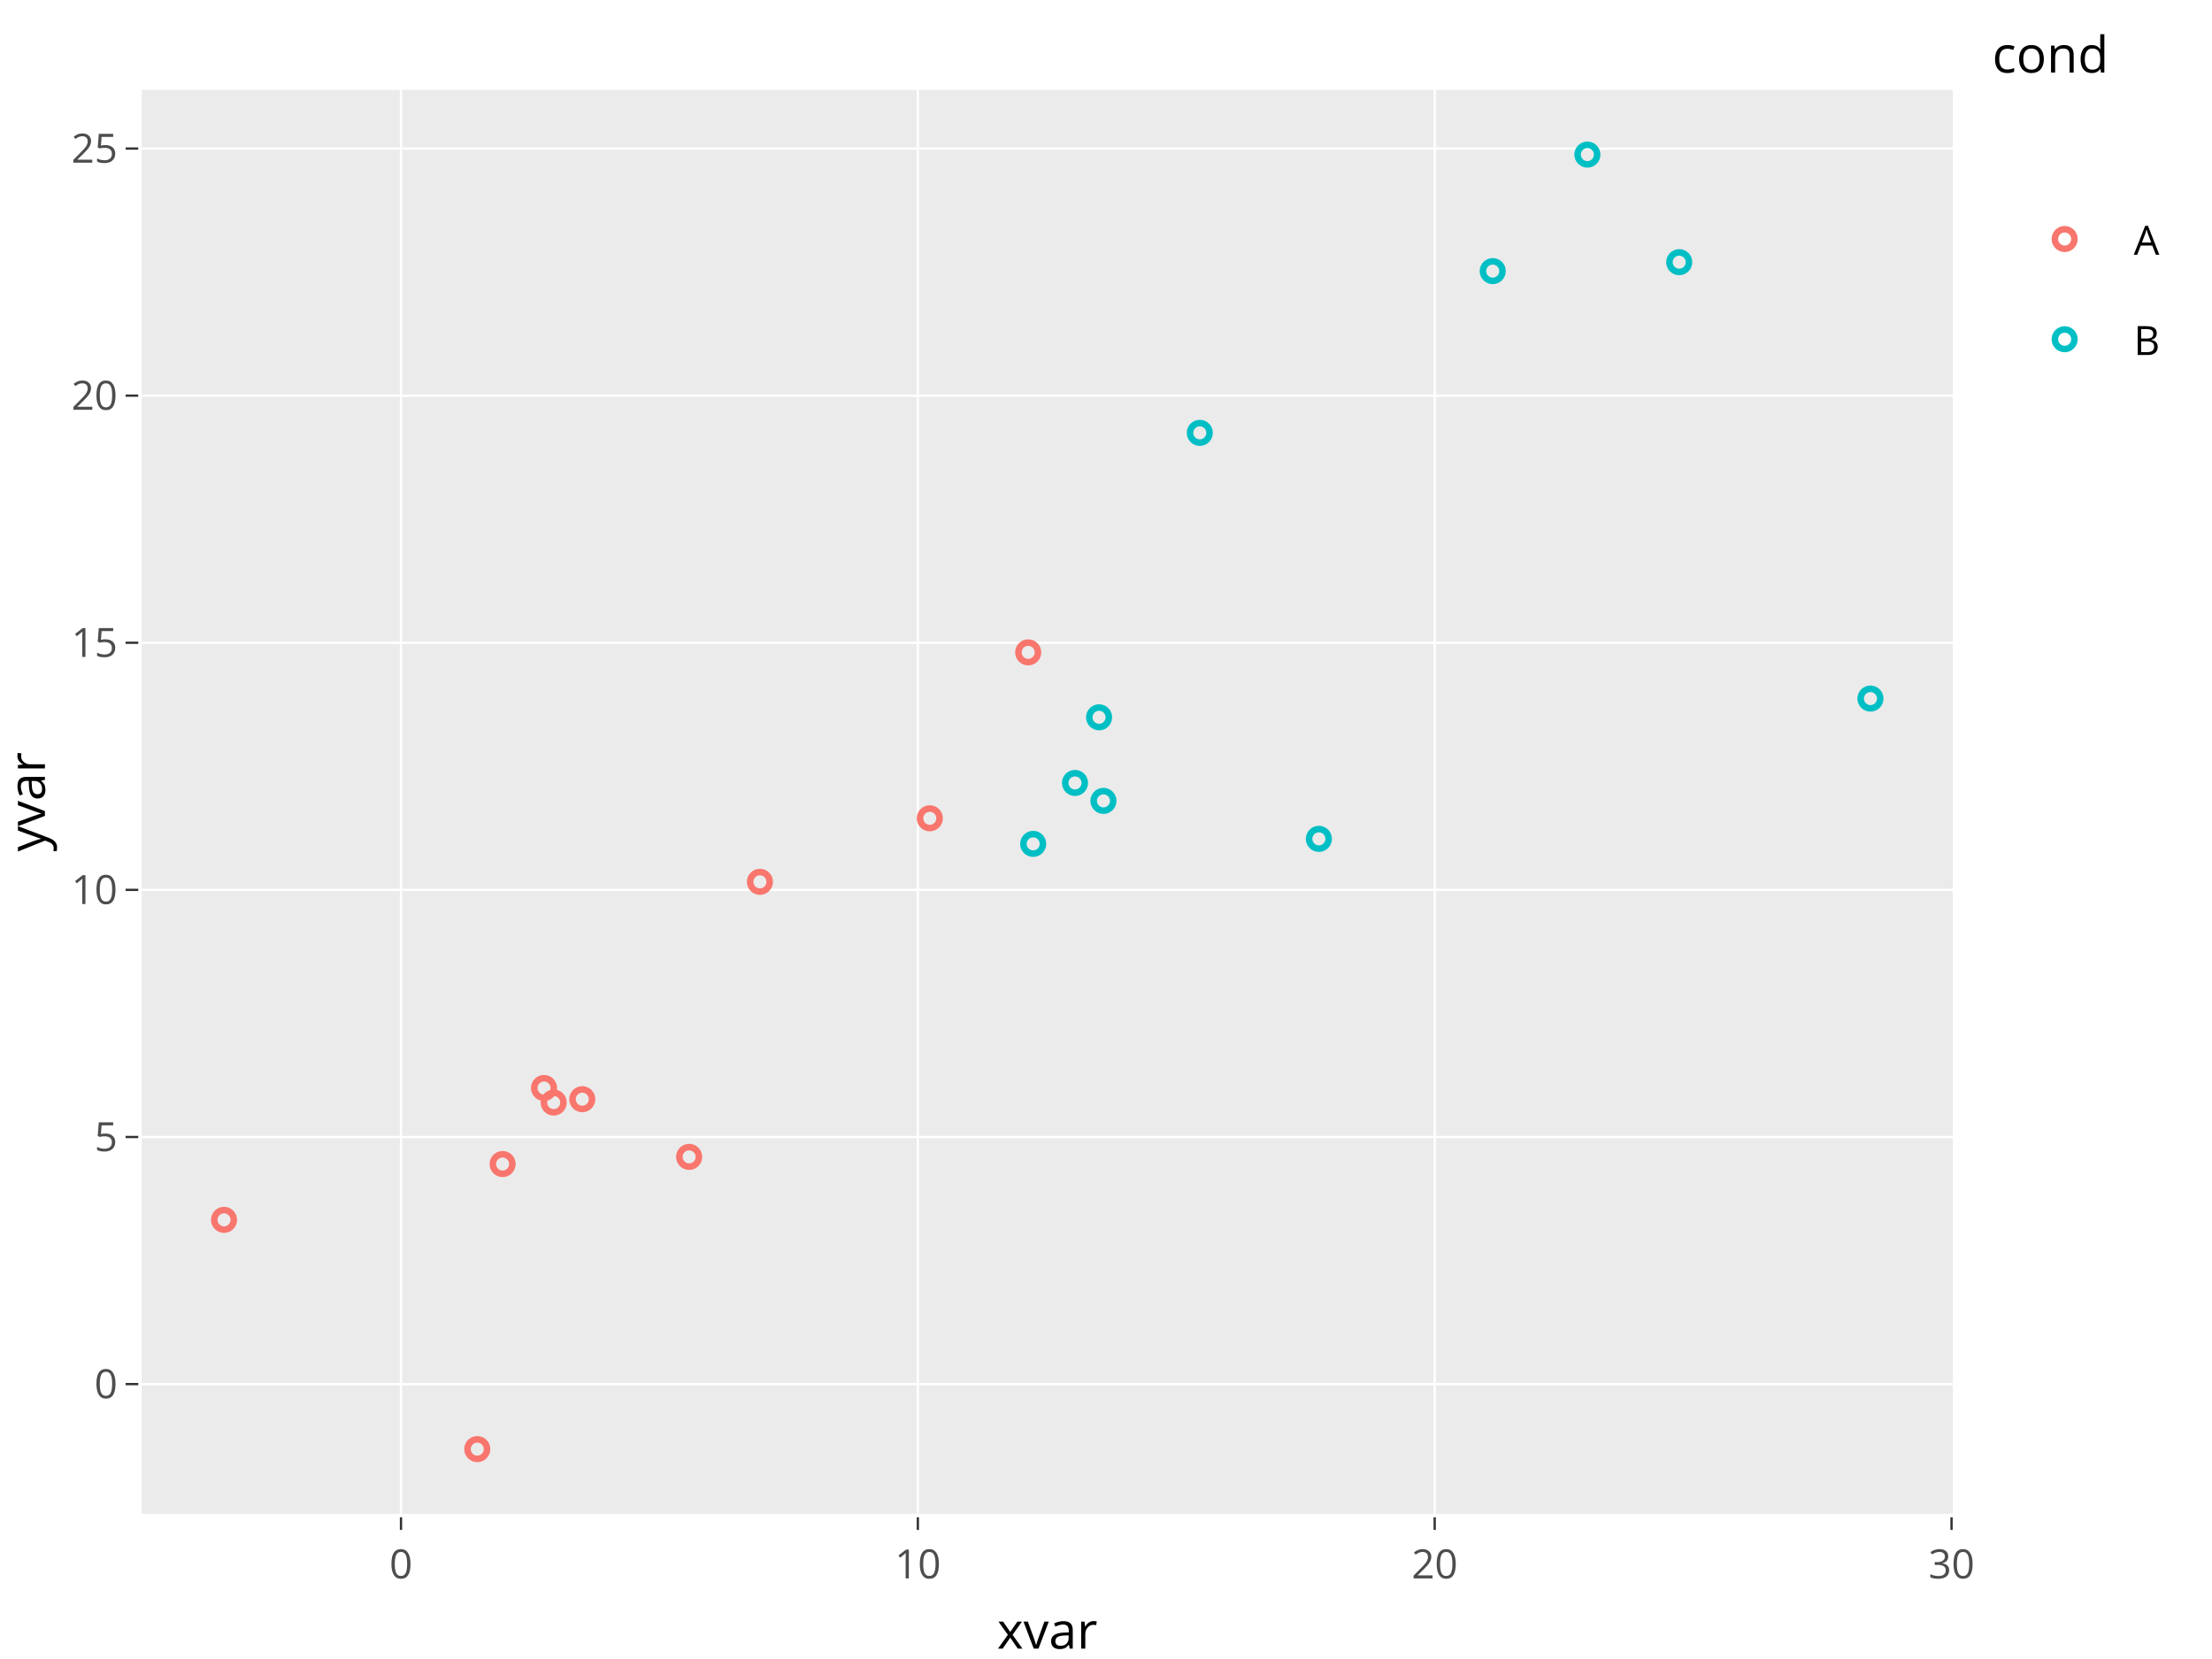
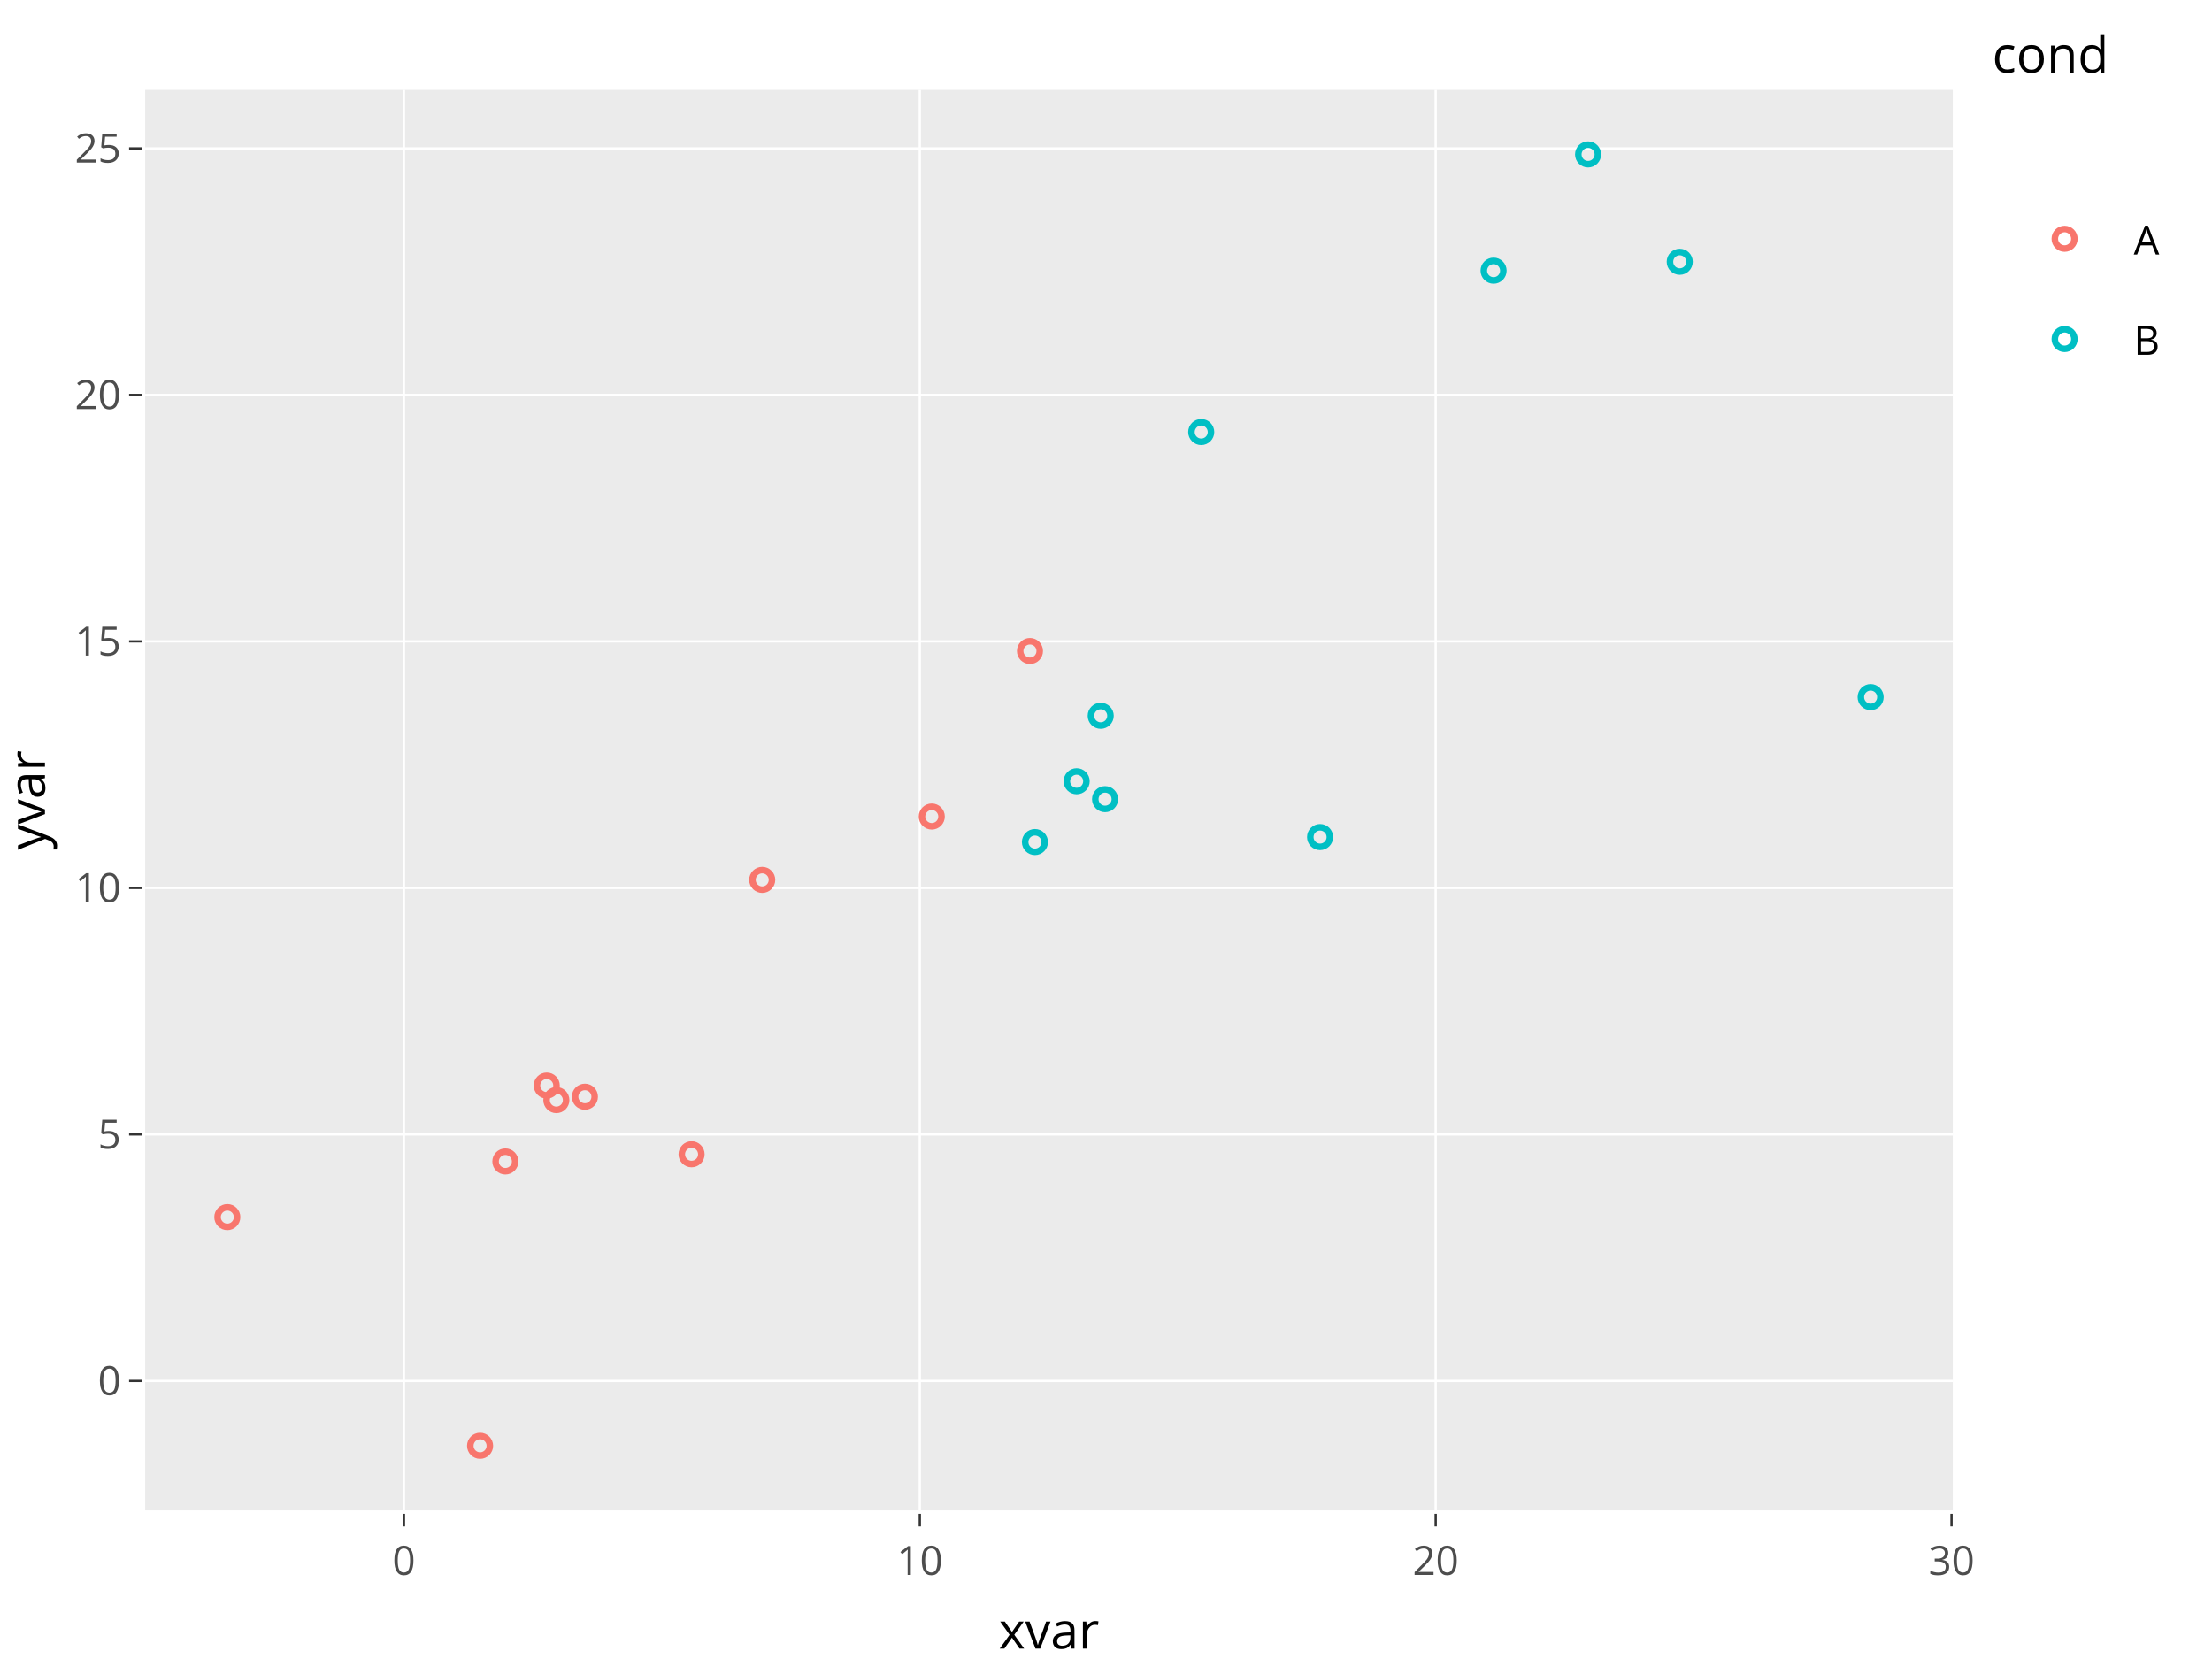
<svg xmlns="http://www.w3.org/2000/svg" class="main-svg" width="640" height="480" viewBox="0 0 640 480">
  <rect x="0" y="0" width="640" height="480" style="fill: rgb(255, 255, 255); fill-opacity: 1;" />
  <defs id="defs-">
    <g class="clips">
      <clipPath id="clipxyplot" class="plotclip">
-         <rect width="524" height="412" />
+         <rect width="523" height="411" />
      </clipPath>
      <clipPath class="axesclip" id="clipx">
-         <rect x="41" y="0" width="524" height="480" />
+         <rect x="42" y="0" width="523" height="480" />
      </clipPath>
      <clipPath class="axesclip" id="clipy">
-         <rect x="0" y="26" width="640" height="412" />
+         <rect x="0" y="26" width="640" height="411" />
      </clipPath>
      <clipPath class="axesclip" id="clipxy">
-         <rect x="41" y="26" width="524" height="412" />
+         <rect x="42" y="26" width="523" height="411" />
      </clipPath>
    </g>
    <g class="gradients" />
  </defs>
  <g class="bglayer">
-     <rect class="bg" x="41" y="26" width="524" height="412" style="fill: rgb(235, 235, 235); fill-opacity: 1; stroke-width: 0;" />
+     <rect class="bg" x="42" y="26" width="523" height="411" style="fill: rgb(235, 235, 235); fill-opacity: 1; stroke-width: 0;" />
  </g>
  <g class="layer-below">
    <g class="imagelayer" />
    <g class="shapelayer" />
  </g>
  <g class="cartesianlayer">
    <g class="subplot xy">
      <g class="layer-subplot">
        <g class="shapelayer" />
        <g class="imagelayer" />
      </g>
      <g class="gridlayer">
        <g class="x">
-           <path class="xgrid crisp" transform="translate(116.02,0)" d="M0,26v412" style="stroke: rgb(255, 255, 255); stroke-opacity: 1; stroke-width: 0.664px;" />
-           <path class="xgrid crisp" transform="translate(265.56,0)" d="M0,26v412" style="stroke: rgb(255, 255, 255); stroke-opacity: 1; stroke-width: 0.664px;" />
-           <path class="xgrid crisp" transform="translate(415.1,0)" d="M0,26v412" style="stroke: rgb(255, 255, 255); stroke-opacity: 1; stroke-width: 0.664px;" />
+           <path class="xgrid crisp" transform="translate(116.87,0)" d="M0,26v411" style="stroke: rgb(255, 255, 255); stroke-opacity: 1; stroke-width: 0.664px;" />
+           <path class="xgrid crisp" transform="translate(266.13,0)" d="M0,26v411" style="stroke: rgb(255, 255, 255); stroke-opacity: 1; stroke-width: 0.664px;" />
+           <path class="xgrid crisp" transform="translate(415.39,0)" d="M0,26v411" style="stroke: rgb(255, 255, 255); stroke-opacity: 1; stroke-width: 0.664px;" />
        </g>
        <g class="y">
-           <path class="ygrid crisp" transform="translate(0,400.46)" d="M41,0h524" style="stroke: rgb(255, 255, 255); stroke-opacity: 1; stroke-width: 0.664px;" />
-           <path class="ygrid crisp" transform="translate(0,328.97)" d="M41,0h524" style="stroke: rgb(255, 255, 255); stroke-opacity: 1; stroke-width: 0.664px;" />
-           <path class="ygrid crisp" transform="translate(0,257.47)" d="M41,0h524" style="stroke: rgb(255, 255, 255); stroke-opacity: 1; stroke-width: 0.664px;" />
-           <path class="ygrid crisp" transform="translate(0,185.97)" d="M41,0h524" style="stroke: rgb(255, 255, 255); stroke-opacity: 1; stroke-width: 0.664px;" />
-           <path class="ygrid crisp" transform="translate(0,114.47)" d="M41,0h524" style="stroke: rgb(255, 255, 255); stroke-opacity: 1; stroke-width: 0.664px;" />
-           <path class="ygrid crisp" transform="translate(0,42.98)" d="M41,0h524" style="stroke: rgb(255, 255, 255); stroke-opacity: 1; stroke-width: 0.664px;" />
+           <path class="ygrid crisp" transform="translate(0,399.55)" d="M42,0h523" style="stroke: rgb(255, 255, 255); stroke-opacity: 1; stroke-width: 0.664px;" />
+           <path class="ygrid crisp" transform="translate(0,328.23)" d="M42,0h523" style="stroke: rgb(255, 255, 255); stroke-opacity: 1; stroke-width: 0.664px;" />
+           <path class="ygrid crisp" transform="translate(0,256.91)" d="M42,0h523" style="stroke: rgb(255, 255, 255); stroke-opacity: 1; stroke-width: 0.664px;" />
+           <path class="ygrid crisp" transform="translate(0,185.58)" d="M42,0h523" style="stroke: rgb(255, 255, 255); stroke-opacity: 1; stroke-width: 0.664px;" />
+           <path class="ygrid crisp" transform="translate(0,114.26)" d="M42,0h523" style="stroke: rgb(255, 255, 255); stroke-opacity: 1; stroke-width: 0.664px;" />
+           <path class="ygrid crisp" transform="translate(0,42.94)" d="M42,0h523" style="stroke: rgb(255, 255, 255); stroke-opacity: 1; stroke-width: 0.664px;" />
        </g>
      </g>
      <g class="zerolinelayer" />
      <path class="xlines-below" />
      <path class="ylines-below" />
      <g class="overlines-below" />
      <g class="xaxislayer-below" />
      <g class="yaxislayer-below" />
      <g class="overaxes-below" />
-       <g class="plot" transform="translate(41, 26)" clip-path="url(#clipxyplot)">
+       <g class="plot" transform="translate(42, 26)" clip-path="url(#clipxyplot)">
        <g class="scatterlayer mlayer">
          <g class="trace scatter trace-vdiffr-plotly-1" style="stroke-miterlimit: 2; opacity: 1;">
            <g class="fills" />
            <g class="errorbars" />
            <g class="lines" />
            <g class="points">
-               <path class="point" transform="translate(97.09,393.27)" d="M2.83,0A2.83,2.83 0 1,1 0,-2.83A2.83,2.83 0 0,1 2.83,0Z" style="opacity: 1; stroke: rgb(248, 118, 109); stroke-opacity: 1; stroke-width: 1.89px; fill: none;" />
-               <path class="point" transform="translate(23.82,326.94)" d="M2.83,0A2.83,2.83 0 1,1 0,-2.83A2.83,2.83 0 0,1 2.83,0Z" style="opacity: 1; stroke: rgb(248, 118, 109); stroke-opacity: 1; stroke-width: 1.89px; fill: none;" />
-               <path class="point" transform="translate(104.42,310.8)" d="M2.83,0A2.83,2.83 0 1,1 0,-2.83A2.83,2.83 0 0,1 2.83,0Z" style="opacity: 1; stroke: rgb(248, 118, 109); stroke-opacity: 1; stroke-width: 1.89px; fill: none;" />
-               <path class="point" transform="translate(158.39,308.72)" d="M2.83,0A2.83,2.83 0 1,1 0,-2.83A2.83,2.83 0 0,1 2.83,0Z" style="opacity: 1; stroke: rgb(248, 118, 109); stroke-opacity: 1; stroke-width: 1.89px; fill: none;" />
-               <path class="point" transform="translate(119.2,293)" d="M2.83,0A2.83,2.83 0 1,1 0,-2.83A2.83,2.83 0 0,1 2.83,0Z" style="opacity: 1; stroke: rgb(248, 118, 109); stroke-opacity: 1; stroke-width: 1.89px; fill: none;" />
-               <path class="point" transform="translate(116.41,288.79)" d="M2.83,0A2.83,2.83 0 1,1 0,-2.83A2.83,2.83 0 0,1 2.83,0Z" style="opacity: 1; stroke: rgb(248, 118, 109); stroke-opacity: 1; stroke-width: 1.89px; fill: none;" />
-               <path class="point" transform="translate(127.47,292.03)" d="M2.83,0A2.83,2.83 0 1,1 0,-2.83A2.83,2.83 0 0,1 2.83,0Z" style="opacity: 1; stroke: rgb(248, 118, 109); stroke-opacity: 1; stroke-width: 1.89px; fill: none;" />
-               <path class="point" transform="translate(178.87,229.14)" d="M2.83,0A2.83,2.83 0 1,1 0,-2.83A2.83,2.83 0 0,1 2.83,0Z" style="opacity: 1; stroke: rgb(248, 118, 109); stroke-opacity: 1; stroke-width: 1.89px; fill: none;" />
-               <path class="point" transform="translate(256.49,162.75)" d="M2.83,0A2.83,2.83 0 1,1 0,-2.83A2.83,2.83 0 0,1 2.83,0Z" style="opacity: 1; stroke: rgb(248, 118, 109); stroke-opacity: 1; stroke-width: 1.89px; fill: none;" />
-               <path class="point" transform="translate(228.02,210.76)" d="M2.83,0A2.83,2.83 0 1,1 0,-2.83A2.83,2.83 0 0,1 2.83,0Z" style="opacity: 1; stroke: rgb(248, 118, 109); stroke-opacity: 1; stroke-width: 1.89px; fill: none;" />
+               <path class="point" transform="translate(96.9,392.32)" d="M2.83,0A2.83,2.83 0 1,1 0,-2.83A2.83,2.83 0 0,1 2.83,0Z" style="opacity: 1; stroke: rgb(248, 118, 109); stroke-opacity: 1; stroke-width: 1.89px; fill: none;" />
+               <path class="point" transform="translate(23.77,326.15)" d="M2.83,0A2.83,2.83 0 1,1 0,-2.83A2.83,2.83 0 0,1 2.83,0Z" style="opacity: 1; stroke: rgb(248, 118, 109); stroke-opacity: 1; stroke-width: 1.89px; fill: none;" />
+               <path class="point" transform="translate(104.22,310.05)" d="M2.83,0A2.83,2.83 0 1,1 0,-2.83A2.83,2.83 0 0,1 2.83,0Z" style="opacity: 1; stroke: rgb(248, 118, 109); stroke-opacity: 1; stroke-width: 1.89px; fill: none;" />
+               <path class="point" transform="translate(158.09,307.97)" d="M2.83,0A2.83,2.83 0 1,1 0,-2.83A2.83,2.83 0 0,1 2.83,0Z" style="opacity: 1; stroke: rgb(248, 118, 109); stroke-opacity: 1; stroke-width: 1.89px; fill: none;" />
+               <path class="point" transform="translate(118.97,292.29)" d="M2.83,0A2.83,2.83 0 1,1 0,-2.83A2.83,2.83 0 0,1 2.83,0Z" style="opacity: 1; stroke: rgb(248, 118, 109); stroke-opacity: 1; stroke-width: 1.89px; fill: none;" />
+               <path class="point" transform="translate(116.19,288.09)" d="M2.83,0A2.83,2.83 0 1,1 0,-2.83A2.83,2.83 0 0,1 2.83,0Z" style="opacity: 1; stroke: rgb(248, 118, 109); stroke-opacity: 1; stroke-width: 1.89px; fill: none;" />
+               <path class="point" transform="translate(127.23,291.32)" d="M2.83,0A2.83,2.83 0 1,1 0,-2.83A2.83,2.83 0 0,1 2.83,0Z" style="opacity: 1; stroke: rgb(248, 118, 109); stroke-opacity: 1; stroke-width: 1.89px; fill: none;" />
+               <path class="point" transform="translate(178.53,228.58)" d="M2.83,0A2.83,2.83 0 1,1 0,-2.83A2.83,2.83 0 0,1 2.83,0Z" style="opacity: 1; stroke: rgb(248, 118, 109); stroke-opacity: 1; stroke-width: 1.89px; fill: none;" />
+               <path class="point" transform="translate(256,162.36)" d="M2.83,0A2.83,2.83 0 1,1 0,-2.83A2.83,2.83 0 0,1 2.83,0Z" style="opacity: 1; stroke: rgb(248, 118, 109); stroke-opacity: 1; stroke-width: 1.89px; fill: none;" />
+               <path class="point" transform="translate(227.59,210.25)" d="M2.83,0A2.83,2.83 0 1,1 0,-2.83A2.83,2.83 0 0,1 2.83,0Z" style="opacity: 1; stroke: rgb(248, 118, 109); stroke-opacity: 1; stroke-width: 1.89px; fill: none;" />
            </g>
            <g class="text" />
          </g>
          <g class="trace scatter trace-vdiffr-plotly-2" style="stroke-miterlimit: 2; opacity: 1;">
            <g class="fills" />
            <g class="errorbars" />
            <g class="lines" />
            <g class="points">
-               <path class="point" transform="translate(270.03,200.53)" d="M2.83,0A2.83,2.83 0 1,1 0,-2.83A2.83,2.83 0 0,1 2.83,0Z" style="opacity: 1; stroke: rgb(0, 191, 196); stroke-opacity: 1; stroke-width: 1.89px; fill: none;" />
-               <path class="point" transform="translate(257.93,218.16)" d="M2.83,0A2.83,2.83 0 1,1 0,-2.83A2.83,2.83 0 0,1 2.83,0Z" style="opacity: 1; stroke: rgb(0, 191, 196); stroke-opacity: 1; stroke-width: 1.89px; fill: none;" />
-               <path class="point" transform="translate(277,181.54)" d="M2.83,0A2.83,2.83 0 1,1 0,-2.83A2.83,2.83 0 0,1 2.83,0Z" style="opacity: 1; stroke: rgb(0, 191, 196); stroke-opacity: 1; stroke-width: 1.89px; fill: none;" />
-               <path class="point" transform="translate(278.26,205.72)" d="M2.83,0A2.83,2.83 0 1,1 0,-2.83A2.83,2.83 0 0,1 2.83,0Z" style="opacity: 1; stroke: rgb(0, 191, 196); stroke-opacity: 1; stroke-width: 1.89px; fill: none;" />
-               <path class="point" transform="translate(306.14,99.24)" d="M2.83,0A2.83,2.83 0 1,1 0,-2.83A2.83,2.83 0 0,1 2.83,0Z" style="opacity: 1; stroke: rgb(0, 191, 196); stroke-opacity: 1; stroke-width: 1.89px; fill: none;" />
-               <path class="point" transform="translate(500.18,176.12)" d="M2.83,0A2.83,2.83 0 1,1 0,-2.83A2.83,2.83 0 0,1 2.83,0Z" style="opacity: 1; stroke: rgb(0, 191, 196); stroke-opacity: 1; stroke-width: 1.89px; fill: none;" />
-               <path class="point" transform="translate(340.59,216.71)" d="M2.83,0A2.83,2.83 0 1,1 0,-2.83A2.83,2.83 0 0,1 2.83,0Z" style="opacity: 1; stroke: rgb(0, 191, 196); stroke-opacity: 1; stroke-width: 1.89px; fill: none;" />
-               <path class="point" transform="translate(444.85,49.86)" d="M2.83,0A2.83,2.83 0 1,1 0,-2.83A2.83,2.83 0 0,1 2.83,0Z" style="opacity: 1; stroke: rgb(0, 191, 196); stroke-opacity: 1; stroke-width: 1.89px; fill: none;" />
-               <path class="point" transform="translate(418.28,18.73)" d="M2.83,0A2.83,2.83 0 1,1 0,-2.83A2.83,2.83 0 0,1 2.83,0Z" style="opacity: 1; stroke: rgb(0, 191, 196); stroke-opacity: 1; stroke-width: 1.89px; fill: none;" />
-               <path class="point" transform="translate(390.89,52.44)" d="M2.83,0A2.83,2.83 0 1,1 0,-2.83A2.83,2.83 0 0,1 2.83,0Z" style="opacity: 1; stroke: rgb(0, 191, 196); stroke-opacity: 1; stroke-width: 1.89px; fill: none;" />
+               <path class="point" transform="translate(269.51,200.04)" d="M2.83,0A2.83,2.83 0 1,1 0,-2.83A2.83,2.83 0 0,1 2.83,0Z" style="opacity: 1; stroke: rgb(0, 191, 196); stroke-opacity: 1; stroke-width: 1.89px; fill: none;" />
+               <path class="point" transform="translate(257.44,217.63)" d="M2.83,0A2.83,2.83 0 1,1 0,-2.83A2.83,2.83 0 0,1 2.83,0Z" style="opacity: 1; stroke: rgb(0, 191, 196); stroke-opacity: 1; stroke-width: 1.89px; fill: none;" />
+               <path class="point" transform="translate(276.47,181.1)" d="M2.83,0A2.83,2.83 0 1,1 0,-2.83A2.83,2.83 0 0,1 2.83,0Z" style="opacity: 1; stroke: rgb(0, 191, 196); stroke-opacity: 1; stroke-width: 1.89px; fill: none;" />
+               <path class="point" transform="translate(277.73,205.22)" d="M2.83,0A2.83,2.83 0 1,1 0,-2.83A2.83,2.83 0 0,1 2.83,0Z" style="opacity: 1; stroke: rgb(0, 191, 196); stroke-opacity: 1; stroke-width: 1.89px; fill: none;" />
+               <path class="point" transform="translate(305.55,99)" d="M2.83,0A2.83,2.83 0 1,1 0,-2.83A2.83,2.83 0 0,1 2.83,0Z" style="opacity: 1; stroke: rgb(0, 191, 196); stroke-opacity: 1; stroke-width: 1.89px; fill: none;" />
+               <path class="point" transform="translate(499.23,175.7)" d="M2.83,0A2.83,2.83 0 1,1 0,-2.83A2.83,2.83 0 0,1 2.83,0Z" style="opacity: 1; stroke: rgb(0, 191, 196); stroke-opacity: 1; stroke-width: 1.89px; fill: none;" />
+               <path class="point" transform="translate(339.94,216.19)" d="M2.83,0A2.83,2.83 0 1,1 0,-2.83A2.83,2.83 0 0,1 2.83,0Z" style="opacity: 1; stroke: rgb(0, 191, 196); stroke-opacity: 1; stroke-width: 1.89px; fill: none;" />
+               <path class="point" transform="translate(444,49.74)" d="M2.83,0A2.83,2.83 0 1,1 0,-2.83A2.83,2.83 0 0,1 2.83,0Z" style="opacity: 1; stroke: rgb(0, 191, 196); stroke-opacity: 1; stroke-width: 1.89px; fill: none;" />
+               <path class="point" transform="translate(417.48,18.68)" d="M2.83,0A2.83,2.83 0 1,1 0,-2.83A2.83,2.83 0 0,1 2.83,0Z" style="opacity: 1; stroke: rgb(0, 191, 196); stroke-opacity: 1; stroke-width: 1.89px; fill: none;" />
+               <path class="point" transform="translate(390.14,52.31)" d="M2.83,0A2.83,2.83 0 1,1 0,-2.83A2.83,2.83 0 0,1 2.83,0Z" style="opacity: 1; stroke: rgb(0, 191, 196); stroke-opacity: 1; stroke-width: 1.89px; fill: none;" />
            </g>
            <g class="text" />
          </g>
        </g>
      </g>
      <g class="overplot" />
      <path class="xlines-above crisp" d="" style="fill: none; stroke-width: 1px; stroke: rgb(0, 0, 0); stroke-opacity: 0;" />
      <path class="ylines-above crisp" d="" style="fill: none; stroke-width: 1px; stroke: rgb(0, 0, 0); stroke-opacity: 0;" />
      <g class="overlines-above" />
      <g class="xaxislayer-above">
-         <path class="xtick ticks crisp" d="M0,439v3.653" transform="translate(116.02,0)" style="stroke: rgb(51, 51, 51); stroke-opacity: 1; stroke-width: 0.664px;" />
-         <path class="xtick ticks crisp" d="M0,439v3.653" transform="translate(265.56,0)" style="stroke: rgb(51, 51, 51); stroke-opacity: 1; stroke-width: 0.664px;" />
-         <path class="xtick ticks crisp" d="M0,439v3.653" transform="translate(415.1,0)" style="stroke: rgb(51, 51, 51); stroke-opacity: 1; stroke-width: 0.664px;" />
-         <path class="xtick ticks crisp" d="M0,439v3.653" transform="translate(564.64,0)" style="stroke: rgb(51, 51, 51); stroke-opacity: 1; stroke-width: 0.664px;" />
-         <g class="xtick">
-           <text text-anchor="middle" x="0" y="456.68" transform="translate(116.02,0)" style="font-family: 'Open Sans', verdana, arial, sans-serif; font-size: 11.69px; fill: rgb(77, 77, 77); fill-opacity: 1; white-space: pre;">0</text>
-         </g>
-         <g class="xtick">
-           <text text-anchor="middle" x="0" y="456.68" transform="translate(265.56,0)" style="font-family: 'Open Sans', verdana, arial, sans-serif; font-size: 11.69px; fill: rgb(77, 77, 77); fill-opacity: 1; white-space: pre;">10</text>
-         </g>
-         <g class="xtick">
-           <text text-anchor="middle" x="0" y="456.68" transform="translate(415.1,0)" style="font-family: 'Open Sans', verdana, arial, sans-serif; font-size: 11.69px; fill: rgb(77, 77, 77); fill-opacity: 1; white-space: pre;">20</text>
-         </g>
-         <g class="xtick">
-           <text text-anchor="middle" x="0" y="456.68" transform="translate(564.64,0)" style="font-family: 'Open Sans', verdana, arial, sans-serif; font-size: 11.69px; fill: rgb(77, 77, 77); fill-opacity: 1; white-space: pre;">30</text>
+         <path class="xtick ticks crisp" d="M0,438v3.653" transform="translate(116.87,0)" style="stroke: rgb(51, 51, 51); stroke-opacity: 1; stroke-width: 0.664px;" />
+         <path class="xtick ticks crisp" d="M0,438v3.653" transform="translate(266.13,0)" style="stroke: rgb(51, 51, 51); stroke-opacity: 1; stroke-width: 0.664px;" />
+         <path class="xtick ticks crisp" d="M0,438v3.653" transform="translate(415.39,0)" style="stroke: rgb(51, 51, 51); stroke-opacity: 1; stroke-width: 0.664px;" />
+         <path class="xtick ticks crisp" d="M0,438v3.653" transform="translate(564.64,0)" style="stroke: rgb(51, 51, 51); stroke-opacity: 1; stroke-width: 0.664px;" />
+         <g class="xtick">
+           <text text-anchor="middle" x="0" y="455.68" transform="translate(116.87,0)" style="font-family: 'Open Sans', verdana, arial, sans-serif; font-size: 11.69px; fill: rgb(77, 77, 77); fill-opacity: 1; white-space: pre;">0</text>
+         </g>
+         <g class="xtick">
+           <text text-anchor="middle" x="0" y="455.68" transform="translate(266.13,0)" style="font-family: 'Open Sans', verdana, arial, sans-serif; font-size: 11.69px; fill: rgb(77, 77, 77); fill-opacity: 1; white-space: pre;">10</text>
+         </g>
+         <g class="xtick">
+           <text text-anchor="middle" x="0" y="455.68" transform="translate(415.39,0)" style="font-family: 'Open Sans', verdana, arial, sans-serif; font-size: 11.69px; fill: rgb(77, 77, 77); fill-opacity: 1; white-space: pre;">20</text>
+         </g>
+         <g class="xtick">
+           <text text-anchor="middle" x="0" y="455.68" transform="translate(564.64,0)" style="font-family: 'Open Sans', verdana, arial, sans-serif; font-size: 11.69px; fill: rgb(77, 77, 77); fill-opacity: 1; white-space: pre;">30</text>
        </g>
      </g>
      <g class="yaxislayer-above">
-         <path class="ytick ticks crisp" d="M40,0h-3.653" transform="translate(0,400.46)" style="stroke: rgb(51, 51, 51); stroke-opacity: 1; stroke-width: 0.664px;" />
-         <path class="ytick ticks crisp" d="M40,0h-3.653" transform="translate(0,328.97)" style="stroke: rgb(51, 51, 51); stroke-opacity: 1; stroke-width: 0.664px;" />
-         <path class="ytick ticks crisp" d="M40,0h-3.653" transform="translate(0,257.47)" style="stroke: rgb(51, 51, 51); stroke-opacity: 1; stroke-width: 0.664px;" />
-         <path class="ytick ticks crisp" d="M40,0h-3.653" transform="translate(0,185.97)" style="stroke: rgb(51, 51, 51); stroke-opacity: 1; stroke-width: 0.664px;" />
-         <path class="ytick ticks crisp" d="M40,0h-3.653" transform="translate(0,114.47)" style="stroke: rgb(51, 51, 51); stroke-opacity: 1; stroke-width: 0.664px;" />
-         <path class="ytick ticks crisp" d="M40,0h-3.653" transform="translate(0,42.98)" style="stroke: rgb(51, 51, 51); stroke-opacity: 1; stroke-width: 0.664px;" />
-         <g class="ytick">
-           <text text-anchor="end" x="34.009" y="4.091" transform="translate(0,400.46)" style="font-family: 'Open Sans', verdana, arial, sans-serif; font-size: 11.69px; fill: rgb(77, 77, 77); fill-opacity: 1; white-space: pre;">0</text>
-         </g>
-         <g class="ytick">
-           <text text-anchor="end" x="34.009" y="4.091" transform="translate(0,328.97)" style="font-family: 'Open Sans', verdana, arial, sans-serif; font-size: 11.69px; fill: rgb(77, 77, 77); fill-opacity: 1; white-space: pre;">5</text>
-         </g>
-         <g class="ytick">
-           <text text-anchor="end" x="34.009" y="4.091" transform="translate(0,257.47)" style="font-family: 'Open Sans', verdana, arial, sans-serif; font-size: 11.69px; fill: rgb(77, 77, 77); fill-opacity: 1; white-space: pre;">10</text>
-         </g>
-         <g class="ytick">
-           <text text-anchor="end" x="34.009" y="4.091" transform="translate(0,185.97)" style="font-family: 'Open Sans', verdana, arial, sans-serif; font-size: 11.69px; fill: rgb(77, 77, 77); fill-opacity: 1; white-space: pre;">15</text>
-         </g>
-         <g class="ytick">
-           <text text-anchor="end" x="34.009" y="4.091" transform="translate(0,114.47)" style="font-family: 'Open Sans', verdana, arial, sans-serif; font-size: 11.69px; fill: rgb(77, 77, 77); fill-opacity: 1; white-space: pre;">20</text>
-         </g>
-         <g class="ytick">
-           <text text-anchor="end" x="34.009" y="4.091" transform="translate(0,42.98)" style="font-family: 'Open Sans', verdana, arial, sans-serif; font-size: 11.69px; fill: rgb(77, 77, 77); fill-opacity: 1; white-space: pre;">25</text>
+         <path class="ytick ticks crisp" d="M41,0h-3.653" transform="translate(0,399.55)" style="stroke: rgb(51, 51, 51); stroke-opacity: 1; stroke-width: 0.664px;" />
+         <path class="ytick ticks crisp" d="M41,0h-3.653" transform="translate(0,328.23)" style="stroke: rgb(51, 51, 51); stroke-opacity: 1; stroke-width: 0.664px;" />
+         <path class="ytick ticks crisp" d="M41,0h-3.653" transform="translate(0,256.91)" style="stroke: rgb(51, 51, 51); stroke-opacity: 1; stroke-width: 0.664px;" />
+         <path class="ytick ticks crisp" d="M41,0h-3.653" transform="translate(0,185.58)" style="stroke: rgb(51, 51, 51); stroke-opacity: 1; stroke-width: 0.664px;" />
+         <path class="ytick ticks crisp" d="M41,0h-3.653" transform="translate(0,114.26)" style="stroke: rgb(51, 51, 51); stroke-opacity: 1; stroke-width: 0.664px;" />
+         <path class="ytick ticks crisp" d="M41,0h-3.653" transform="translate(0,42.94)" style="stroke: rgb(51, 51, 51); stroke-opacity: 1; stroke-width: 0.664px;" />
+         <g class="ytick">
+           <text text-anchor="end" x="35.009" y="4.091" transform="translate(0,399.55)" style="font-family: 'Open Sans', verdana, arial, sans-serif; font-size: 11.69px; fill: rgb(77, 77, 77); fill-opacity: 1; white-space: pre;">0</text>
+         </g>
+         <g class="ytick">
+           <text text-anchor="end" x="35.009" y="4.091" transform="translate(0,328.23)" style="font-family: 'Open Sans', verdana, arial, sans-serif; font-size: 11.69px; fill: rgb(77, 77, 77); fill-opacity: 1; white-space: pre;">5</text>
+         </g>
+         <g class="ytick">
+           <text text-anchor="end" x="35.009" y="4.091" transform="translate(0,256.91)" style="font-family: 'Open Sans', verdana, arial, sans-serif; font-size: 11.69px; fill: rgb(77, 77, 77); fill-opacity: 1; white-space: pre;">10</text>
+         </g>
+         <g class="ytick">
+           <text text-anchor="end" x="35.009" y="4.091" transform="translate(0,185.58)" style="font-family: 'Open Sans', verdana, arial, sans-serif; font-size: 11.69px; fill: rgb(77, 77, 77); fill-opacity: 1; white-space: pre;">15</text>
+         </g>
+         <g class="ytick">
+           <text text-anchor="end" x="35.009" y="4.091" transform="translate(0,114.26)" style="font-family: 'Open Sans', verdana, arial, sans-serif; font-size: 11.69px; fill: rgb(77, 77, 77); fill-opacity: 1; white-space: pre;">20</text>
+         </g>
+         <g class="ytick">
+           <text text-anchor="end" x="35.009" y="4.091" transform="translate(0,42.94)" style="font-family: 'Open Sans', verdana, arial, sans-serif; font-size: 11.69px; fill: rgb(77, 77, 77); fill-opacity: 1; white-space: pre;">25</text>
        </g>
      </g>
      <g class="overaxes-above" />
    </g>
  </g>
  <g class="polarlayer" />
  <g class="ternarylayer" />
  <g class="geolayer" />
  <g class="pielayer" />
  <g class="glimages" />
  <defs id="topdefs-">
    <g class="clips" />
    <clipPath id="legend">
      <rect width="53.22" height="58.22" x="1.89" y="1.89" />
    </clipPath>
  </defs>
  <g class="layer-above">
    <g class="imagelayer" />
    <g class="shapelayer">
-       <path data-index="0" fill-rule="evenodd" d="M41,438H565V26H41Z" style="opacity: 1; stroke: rgb(0, 0, 0); stroke-opacity: 0; fill: rgb(0, 0, 0); fill-opacity: 0; stroke-width: 0px;" />
+       <path data-index="0" fill-rule="evenodd" d="M42,437H565V26H42Z" style="opacity: 1; stroke: rgb(0, 0, 0); stroke-opacity: 0; fill: rgb(0, 0, 0); fill-opacity: 0; stroke-width: 0px;" />
    </g>
  </g>
  <g class="infolayer">
-     <g class="legend" pointer-events="all" transform="translate(575.48, 52.76378)">
+     <g class="legend" pointer-events="all" transform="translate(575.46, 52.69882)">
      <rect class="bg" shape-rendering="crispEdges" width="55.11" height="60.11" x="0.945" y="0.945" style="stroke: rgb(0, 0, 0); stroke-opacity: 0; fill: rgb(255, 255, 255); fill-opacity: 1; stroke-width: 1.89px;" />
      <g class="scrollbox" transform="translate(0, 0)" clip-path="url(#legend)">
        <g class="groups" transform="translate(0, 0)">
          <g class="traces" transform="translate(1.889764, 16.38976)" style="opacity: 1;">
+             <text class="legendtext user-select-none" text-anchor="start" x="40" y="4.559" style="font-family: 'Open Sans', verdana, arial, sans-serif; font-size: 11.69px; fill: rgb(0, 0, 0); fill-opacity: 1; white-space: pre;">A</text>
+             <rect class="legendtoggle" pointer-events="all" x="0" y="-9.5" width="97" height="19" style="cursor: pointer; fill: rgb(0, 0, 0); fill-opacity: 0;" />
            <g class="layers" style="opacity: 1;">
              <g class="legendfill" />
              <g class="legendlines" />
              <g class="legendsymbols">
                <g class="legendpoints">
                  <path class="scatterpts" transform="translate(20,0)" d="M2.83,0A2.83,2.83 0 1,1 0,-2.83A2.83,2.83 0 0,1 2.83,0Z" style="opacity: 1; stroke: rgb(248, 118, 109); stroke-opacity: 1; stroke-width: 1.89px; fill: none;" />
                </g>
              </g>
            </g>
-             <text class="legendtext user-select-none" text-anchor="start" x="40" y="4.559" style="font-family: 'Open Sans', verdana, arial, sans-serif; font-size: 11.69px; fill: rgb(0, 0, 0); fill-opacity: 1; white-space: pre;">A</text>
-             <rect class="legendtoggle" pointer-events="all" x="0" y="-9.5" width="97" height="19" style="cursor: pointer; fill: rgb(0, 0, 0); fill-opacity: 0;" />
          </g>
        </g>
        <g class="groups" transform="translate(0, 10)">
          <g class="traces" transform="translate(1.889764, 35.38976)" style="opacity: 1;">
+             <text class="legendtext user-select-none" text-anchor="start" x="40" y="4.559" style="font-family: 'Open Sans', verdana, arial, sans-serif; font-size: 11.69px; fill: rgb(0, 0, 0); fill-opacity: 1; white-space: pre;">B</text>
+             <rect class="legendtoggle" pointer-events="all" x="0" y="-9.5" width="97" height="19" style="cursor: pointer; fill: rgb(0, 0, 0); fill-opacity: 0;" />
            <g class="layers" style="opacity: 1;">
              <g class="legendfill" />
              <g class="legendlines" />
              <g class="legendsymbols">
                <g class="legendpoints">
                  <path class="scatterpts" transform="translate(20,0)" d="M2.83,0A2.83,2.83 0 1,1 0,-2.83A2.83,2.83 0 0,1 2.83,0Z" style="opacity: 1; stroke: rgb(0, 191, 196); stroke-opacity: 1; stroke-width: 1.89px; fill: none;" />
                </g>
              </g>
            </g>
-             <text class="legendtext user-select-none" text-anchor="start" x="40" y="4.559" style="font-family: 'Open Sans', verdana, arial, sans-serif; font-size: 11.69px; fill: rgb(0, 0, 0); fill-opacity: 1; white-space: pre;">B</text>
-             <rect class="legendtoggle" pointer-events="all" x="0" y="-9.5" width="97" height="19" style="cursor: pointer; fill: rgb(0, 0, 0); fill-opacity: 0;" />
          </g>
        </g>
      </g>
      <rect class="scrollbar" rx="20" ry="3" width="0" height="0" x="0" y="0" style="fill: rgb(128, 139, 164); fill-opacity: 1;" />
    </g>
    <g class="g-gtitle" />
-     <g class="g-xtitle" transform="translate(0,-14.83562)">
-       <text class="xtitle" x="303" y="491.836" text-anchor="middle" style="font-family: 'Open Sans', verdana, arial, sans-serif; font-size: 14.61px; fill: rgb(0, 0, 0); opacity: 1; font-weight: normal; white-space: pre;">xvar</text>
-     </g>
-     <g class="g-ytitle" transform="translate(11.22363,0)">
-       <text class="ytitle" transform="rotate(-90,1.776256,232)" x="1.776" y="232" text-anchor="middle" style="font-family: 'Open Sans', verdana, arial, sans-serif; font-size: 14.61px; fill: rgb(0, 0, 0); opacity: 1; font-weight: normal; white-space: pre;">yvar</text>
+     <g class="g-xtitle" transform="translate(0,-13.83562)">
+       <text class="xtitle" x="303.5" y="490.836" text-anchor="middle" style="font-family: 'Open Sans', verdana, arial, sans-serif; font-size: 14.61px; fill: rgb(0, 0, 0); opacity: 1; font-weight: normal; white-space: pre;">xvar</text>
+     </g>
+     <g class="g-ytitle" transform="translate(10.22363,0)">
+       <text class="ytitle" transform="rotate(-90,2.776256,231.5)" x="2.776" y="231.5" text-anchor="middle" style="font-family: 'Open Sans', verdana, arial, sans-serif; font-size: 14.61px; fill: rgb(0, 0, 0); opacity: 1; font-weight: normal; white-space: pre;">yvar</text>
    </g>
    <g class="annotation" data-index="0" style="opacity: 1;">
-       <g class="annotation-text-g" transform="rotate(0,593.98,16)">
+       <g class="annotation-text-g" transform="rotate(0,593.96,16)">
        <g class="cursor-pointer" transform="translate(575, 6)">
          <rect class="bg" x="0.5" y="0.5" width="36" height="19" style="stroke-width: 1px; stroke: rgb(0, 0, 0); stroke-opacity: 0; fill: rgb(0, 0, 0); fill-opacity: 0;" />
          <text class="annotation-text" text-anchor="middle" x="18.25" y="15" style="font-family: 'Open Sans', verdana, arial, sans-serif; font-size: 14.612px; fill: rgb(0, 0, 0); fill-opacity: 1; white-space: pre;">cond</text>
        </g>
      </g>
    </g>
  </g>
</svg>
